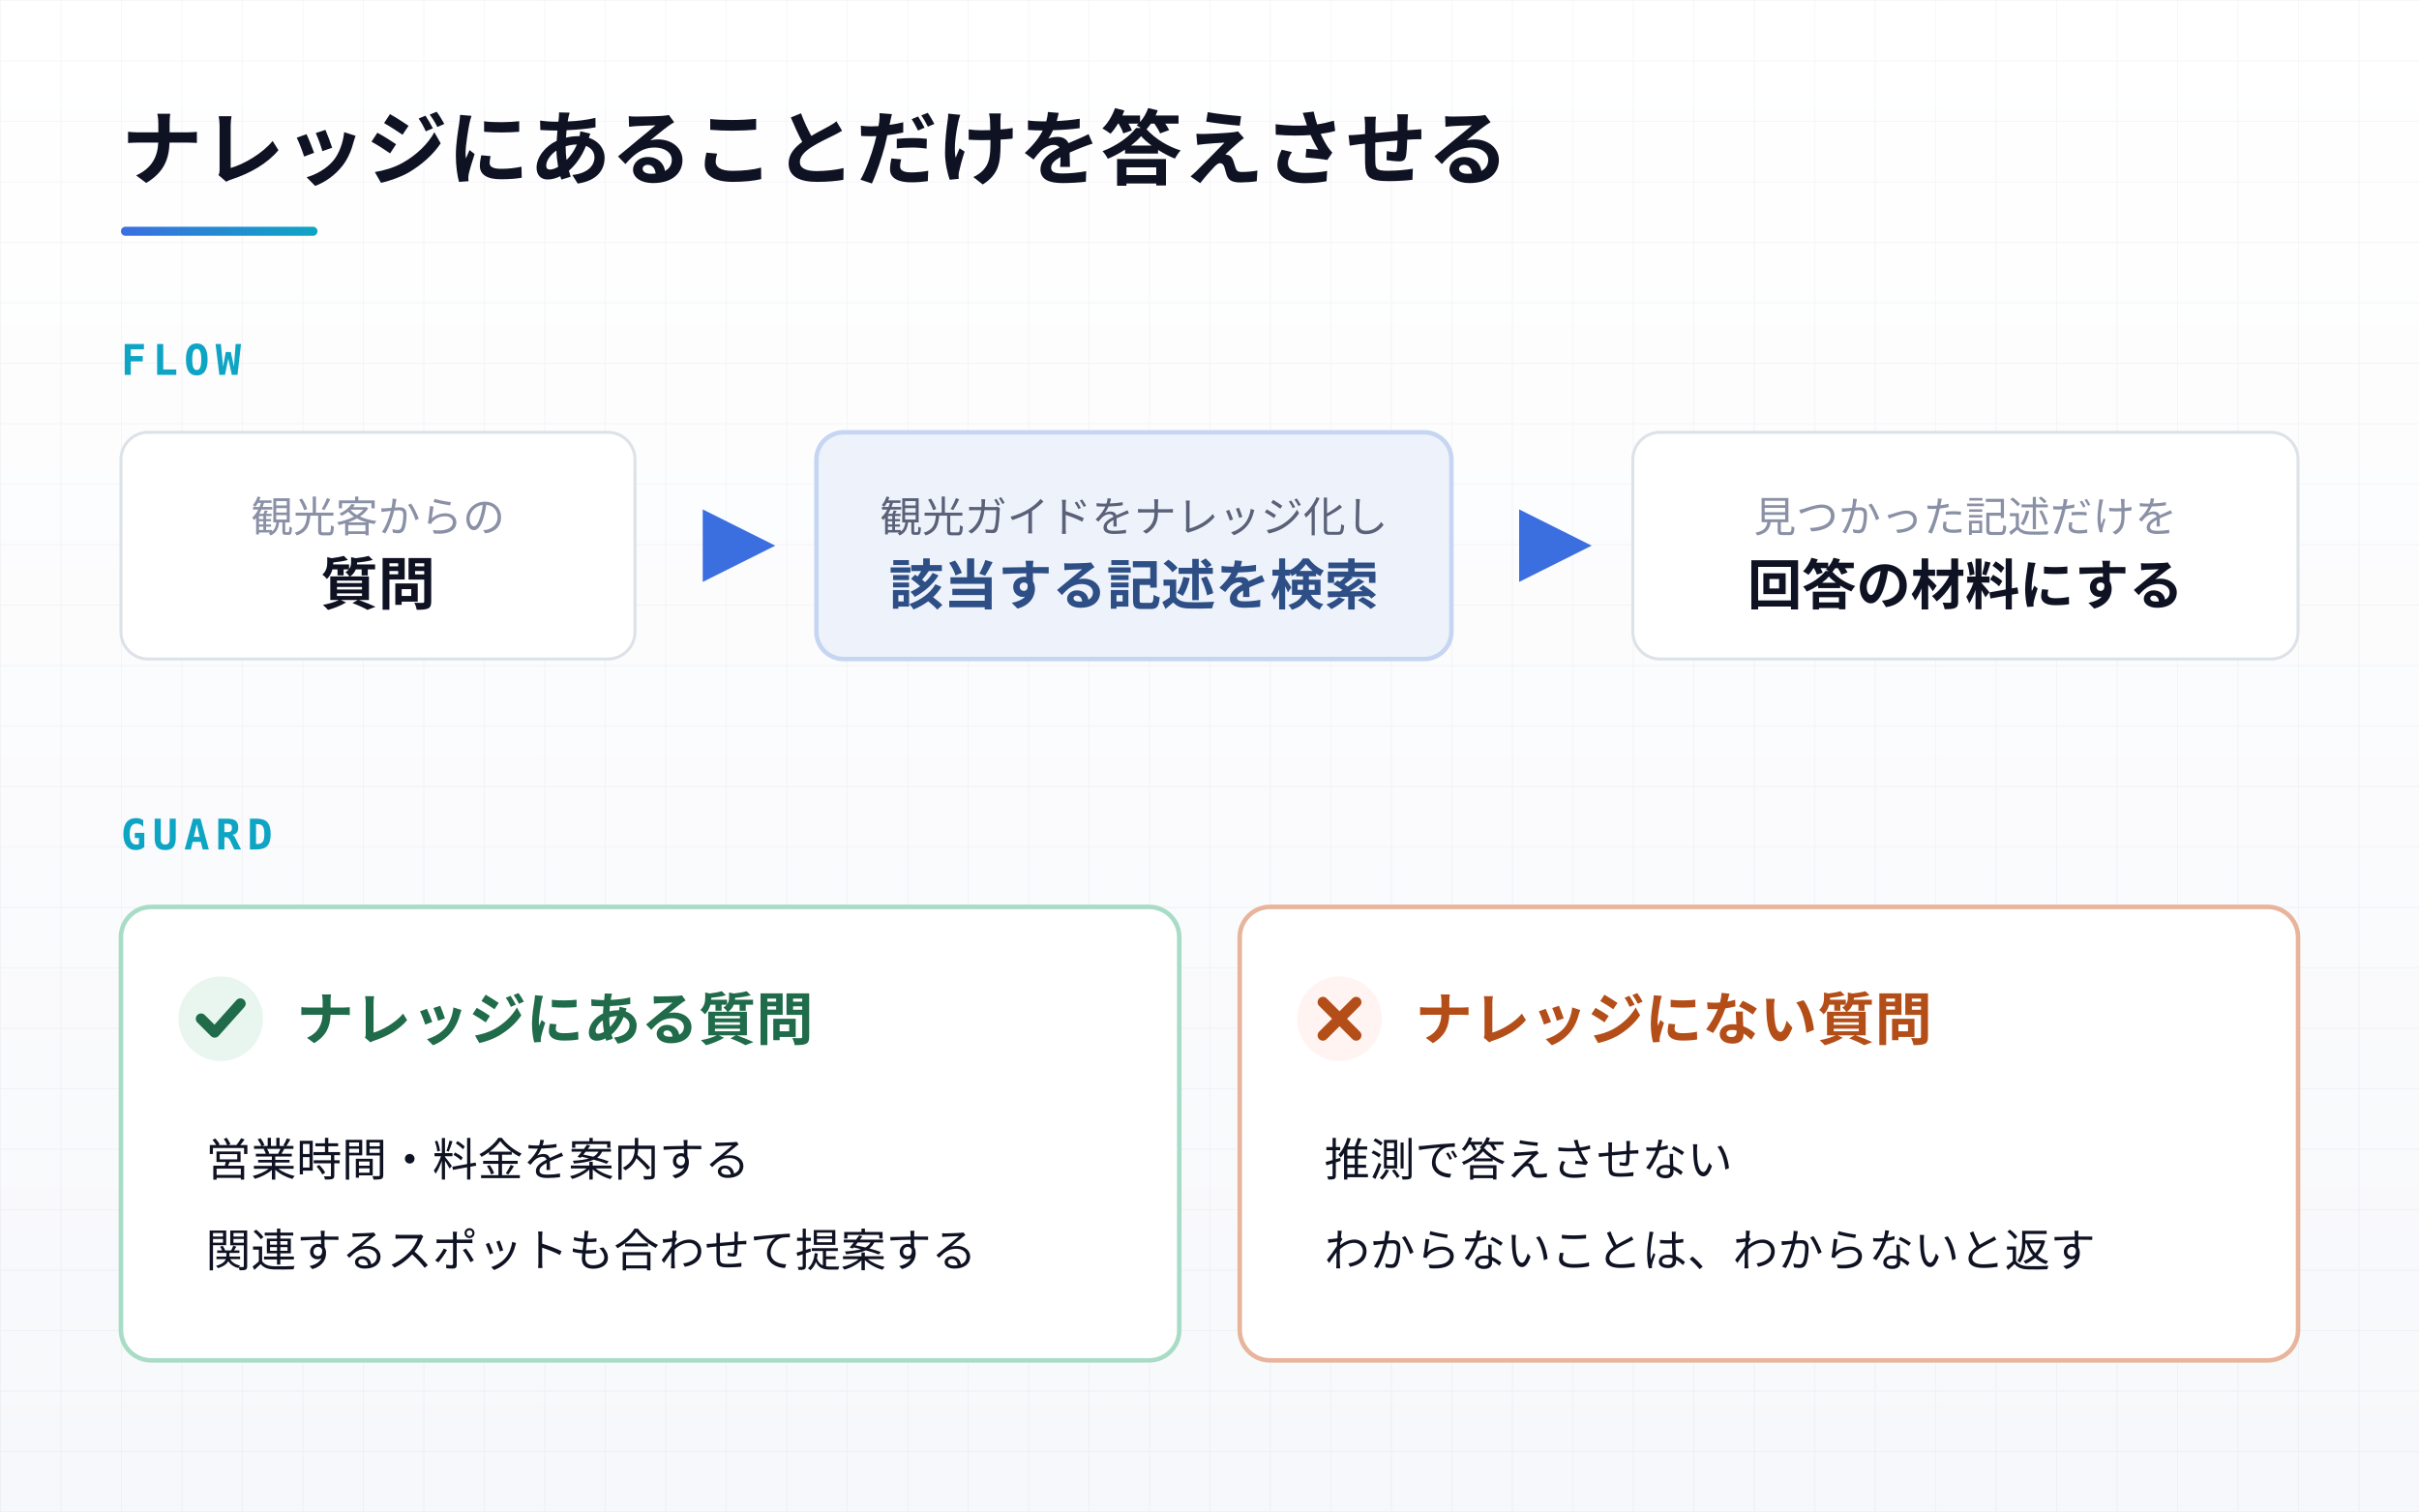
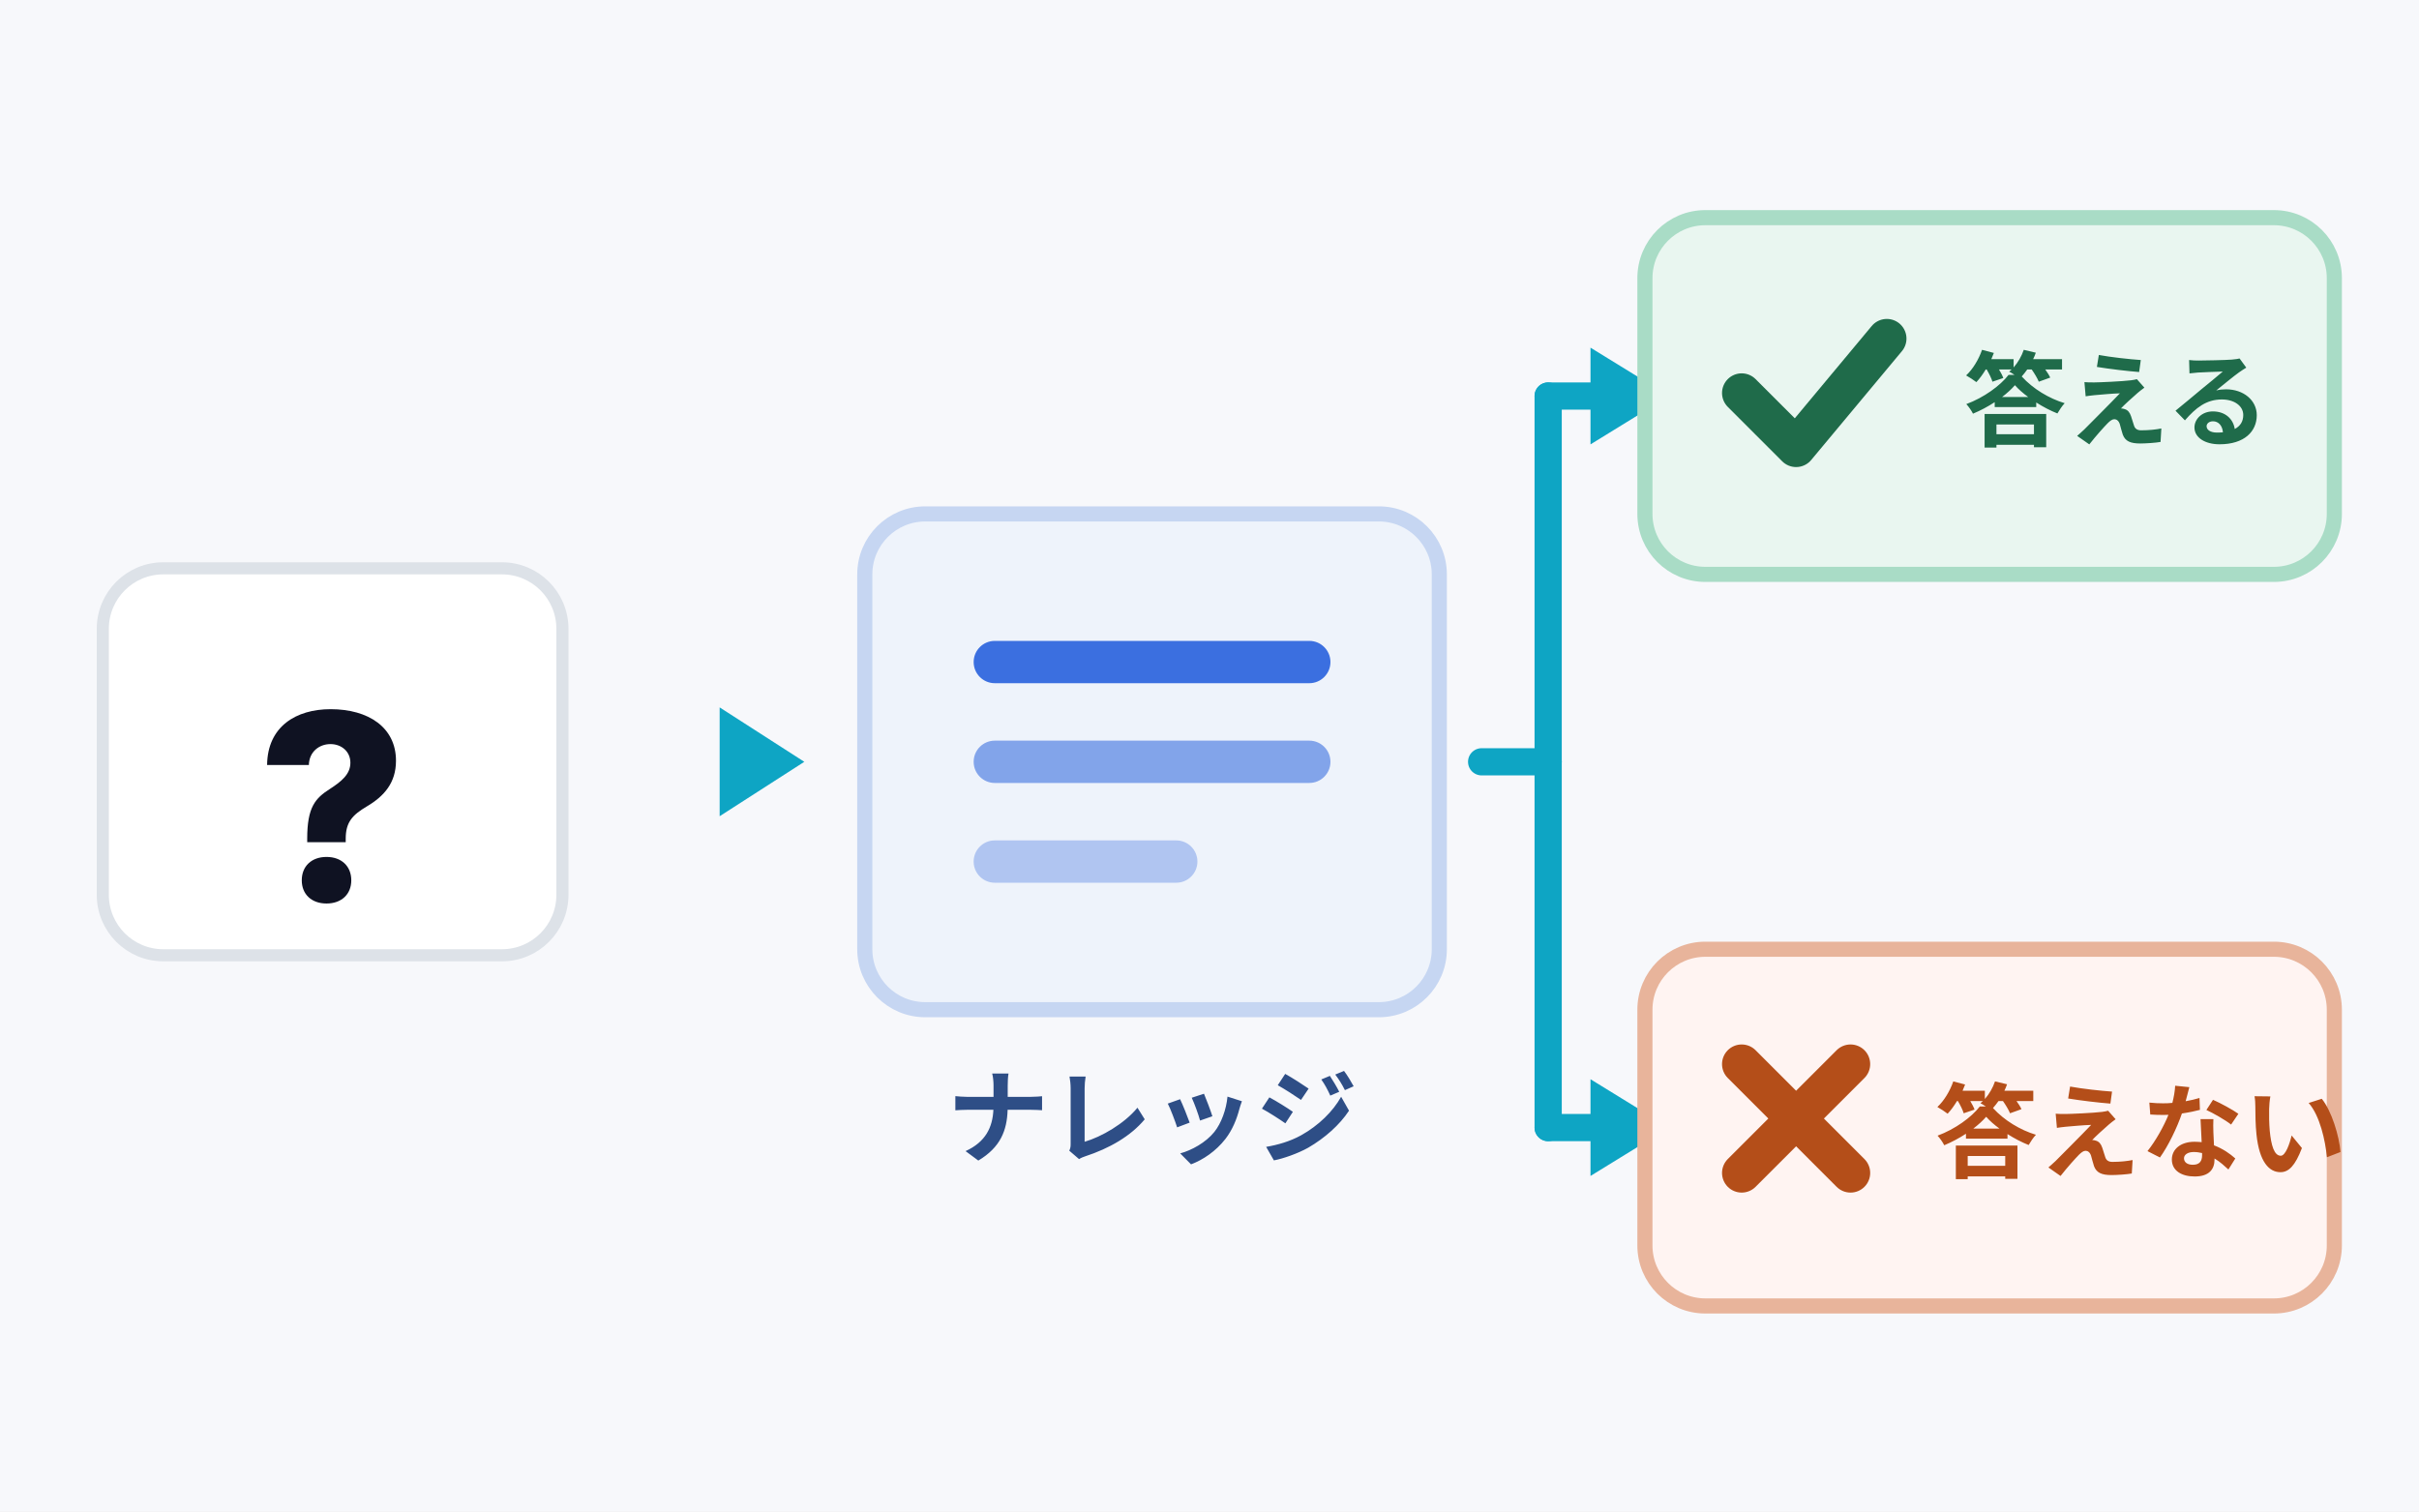
- <svg xmlns="http://www.w3.org/2000/svg" viewBox="0 0 1600 1000" width="1600" height="1000" role="img" aria-label="観光ガイドをナレッジとして検索し、記述がある質問にだけ答え、無い質問には推測せず答えないよう設計したチャットボットの流れを表した図">
+ <svg xmlns="http://www.w3.org/2000/svg" viewBox="0 0 800 500" width="1600" height="1000" role="img" aria-label="質問をナレッジに照らし、記述があれば答え、無ければ答えないという分岐を表した図">
  <defs>
-     <linearGradient id="g1" x1="0" y1="0" x2="1" y2="0">
+     <linearGradient id="g" x1="0" y1="0" x2="1" y2="0">
      <stop offset="0%" stop-color="#3B6FE0" />
      <stop offset="100%" stop-color="#0EA5C4" />
    </linearGradient>
-     <linearGradient id="paper" x1="0" y1="0" x2="0" y2="1">
-       <stop offset="0%" stop-color="#FFFFFF" />
-       <stop offset="100%" stop-color="#F7F8FB" />
-     </linearGradient>
-     <pattern id="grid" width="40" height="40" patternUnits="userSpaceOnUse">
-       <path d="M40 0H0V40" fill="none" stroke="#0F1222" stroke-opacity="0.04" stroke-width="1" />
-     </pattern>
-     <marker id="ar" viewBox="0 0 10 10" refX="9" refY="5" markerWidth="6" markerHeight="6" orient="auto">
-       <path d="M0 0 L10 5 L0 10 z" fill="#3B6FE0" />
-     </marker>
  </defs>
-   <rect width="1600" height="1000" fill="url(#paper)" />
-   <rect width="1600" height="1000" fill="url(#grid)" />
-   <text x="80" y="118" font-family="system-ui, -apple-system, sans-serif" font-size="54" font-weight="800" fill="#0F1222">ナレッジにあることだけを答えさせる</text>
-   <rect x="80" y="150" width="130" height="6" rx="3" fill="url(#g1)" />
-   <text x="80" y="248" font-family="ui-monospace, monospace" font-size="28" font-weight="600" fill="#0EA5C4" letter-spacing="4">FLOW</text>
-   <g>
-     <rect x="80" y="286" width="340" height="150" rx="18" fill="#FFFFFF" stroke="#DDE2E8" stroke-width="2" />
-     <text x="250" y="352" text-anchor="middle" font-family="system-ui, sans-serif" font-size="28" fill="#8A90A6">観光客からの</text>
-     <text x="250" y="400" text-anchor="middle" font-family="system-ui, sans-serif" font-size="38" font-weight="700" fill="#0F1222">質問</text>
-     <path d="M446 361 H508" stroke="url(#g1)" stroke-width="8" stroke-linecap="round" marker-end="url(#ar)" />
-     <rect x="540" y="286" width="420" height="150" rx="18" fill="#EEF3FB" stroke="#C6D6F2" stroke-width="3" />
-     <text x="750" y="352" text-anchor="middle" font-family="system-ui, sans-serif" font-size="28" fill="#5A6178">観光ガイドをナレッジ化し</text>
-     <text x="750" y="400" text-anchor="middle" font-family="system-ui, sans-serif" font-size="36" font-weight="700" fill="#2E4E86">該当する記述を検索</text>
-     <path d="M986 361 H1048" stroke="url(#g1)" stroke-width="8" stroke-linecap="round" marker-end="url(#ar)" />
-     <rect x="1080" y="286" width="440" height="150" rx="18" fill="#FFFFFF" stroke="#DDE2E8" stroke-width="2" />
-     <text x="1300" y="352" text-anchor="middle" font-family="system-ui, sans-serif" font-size="28" fill="#8A90A6">見つかった記述だけを</text>
-     <text x="1300" y="400" text-anchor="middle" font-family="system-ui, sans-serif" font-size="36" font-weight="700" fill="#0F1222">回答の材料にする</text>
+   <rect width="800" height="500" fill="#F7F8FB" />
+   <rect x="34" y="188" width="152" height="128" rx="20" fill="#FFFFFF" stroke="#DDE2E8" stroke-width="4" />
+   <text x="110" y="298" text-anchor="middle" font-family="system-ui, -apple-system, sans-serif" font-size="86" font-weight="800" fill="#0F1222">?</text>
+   <path d="M200 252 H240" stroke="url(#g)" stroke-width="11" stroke-linecap="round" />
+   <path d="M238 234 L266 252 L238 270 z" fill="#0EA5C4" />
+   <rect x="286" y="170" width="190" height="164" rx="20" fill="#EEF3FB" stroke="#C6D6F2" stroke-width="5" />
+   <g fill="#3B6FE0">
+     <rect x="322" y="212" width="118" height="14" rx="7" />
+     <rect x="322" y="245" width="118" height="14" rx="7" opacity=".6" />
+     <rect x="322" y="278" width="74" height="14" rx="7" opacity=".35" />
  </g>
-   <text x="80" y="562" font-family="ui-monospace, monospace" font-size="28" font-weight="600" fill="#0EA5C4" letter-spacing="4">GUARD</text>
-   <g>
-     <rect x="80" y="600" width="700" height="300" rx="20" fill="#FFFFFF" stroke="#A9DCC6" stroke-width="3" />
-     <circle cx="146" cy="674" r="28" fill="#E9F6F0" />
-     <path d="M133 674 L142 683 L159 664" stroke="#1F6B4A" stroke-width="7" stroke-linecap="round" stroke-linejoin="round" fill="none" />
-     <text x="196" y="688" font-family="system-ui, sans-serif" font-size="38" font-weight="700" fill="#1F6B4A">ナレッジにある質問</text>
-     <g font-family="system-ui, sans-serif" font-size="30" fill="#0F1222">
-       <text x="136" y="778">営業時間・料金を案内する</text>
-       <text x="136" y="838">関連するスポットも合わせて提案する</text>
-     </g>
+   <text x="381" y="382" text-anchor="middle" font-family="system-ui, -apple-system, sans-serif" font-size="34" font-weight="700" fill="#2E4E86">ナレッジ</text>
+   <g stroke="#0EA5C4" stroke-width="9" fill="none" stroke-linecap="round">
+     <path d="M490 252 H512" />
+     <path d="M512 252 V131" />
+     <path d="M512 252 V373" />
+     <path d="M512 131 H528" />
+     <path d="M512 373 H528" />
  </g>
-   <g>
-     <rect x="820" y="600" width="700" height="300" rx="20" fill="#FFFFFF" stroke="#E8B49B" stroke-width="3" />
-     <circle cx="886" cy="674" r="28" fill="#FFF4F2" />
-     <path d="M875 663 L897 685 M897 663 L875 685" stroke="#B44E19" stroke-width="7" stroke-linecap="round" />
-     <text x="936" y="688" font-family="system-ui, sans-serif" font-size="38" font-weight="700" fill="#B44E19">ナレッジにない質問</text>
-     <g font-family="system-ui, sans-serif" font-size="30" fill="#0F1222">
-       <text x="876" y="778">推測で答えさせない</text>
-       <text x="876" y="838">わからないことは、わからないと返す</text>
-     </g>
-   </g>
+   <path d="M526 115 L552 131 L526 147 z" fill="#0EA5C4" />
+   <path d="M526 357 L552 373 L526 389 z" fill="#0EA5C4" />
+   <rect x="544" y="72" width="228" height="118" rx="20" fill="#E9F6F0" stroke="#A9DCC6" stroke-width="5" />
+   <path d="M576 130 L594 148 L624 112" stroke="#1F6B4A" stroke-width="13" fill="none" stroke-linecap="round" stroke-linejoin="round" />
+   <text x="700" y="145" text-anchor="middle" font-family="system-ui, -apple-system, sans-serif" font-size="34" font-weight="700" fill="#1F6B4A">答える</text>
+   <rect x="544" y="314" width="228" height="118" rx="20" fill="#FFF4F2" stroke="#E8B49B" stroke-width="5" />
+   <path d="M576 352 L612 388 M612 352 L576 388" stroke="#B44E19" stroke-width="13" stroke-linecap="round" />
+   <text x="708" y="387" text-anchor="middle" font-family="system-ui, -apple-system, sans-serif" font-size="34" font-weight="700" fill="#B44E19">答えない</text>
</svg>
